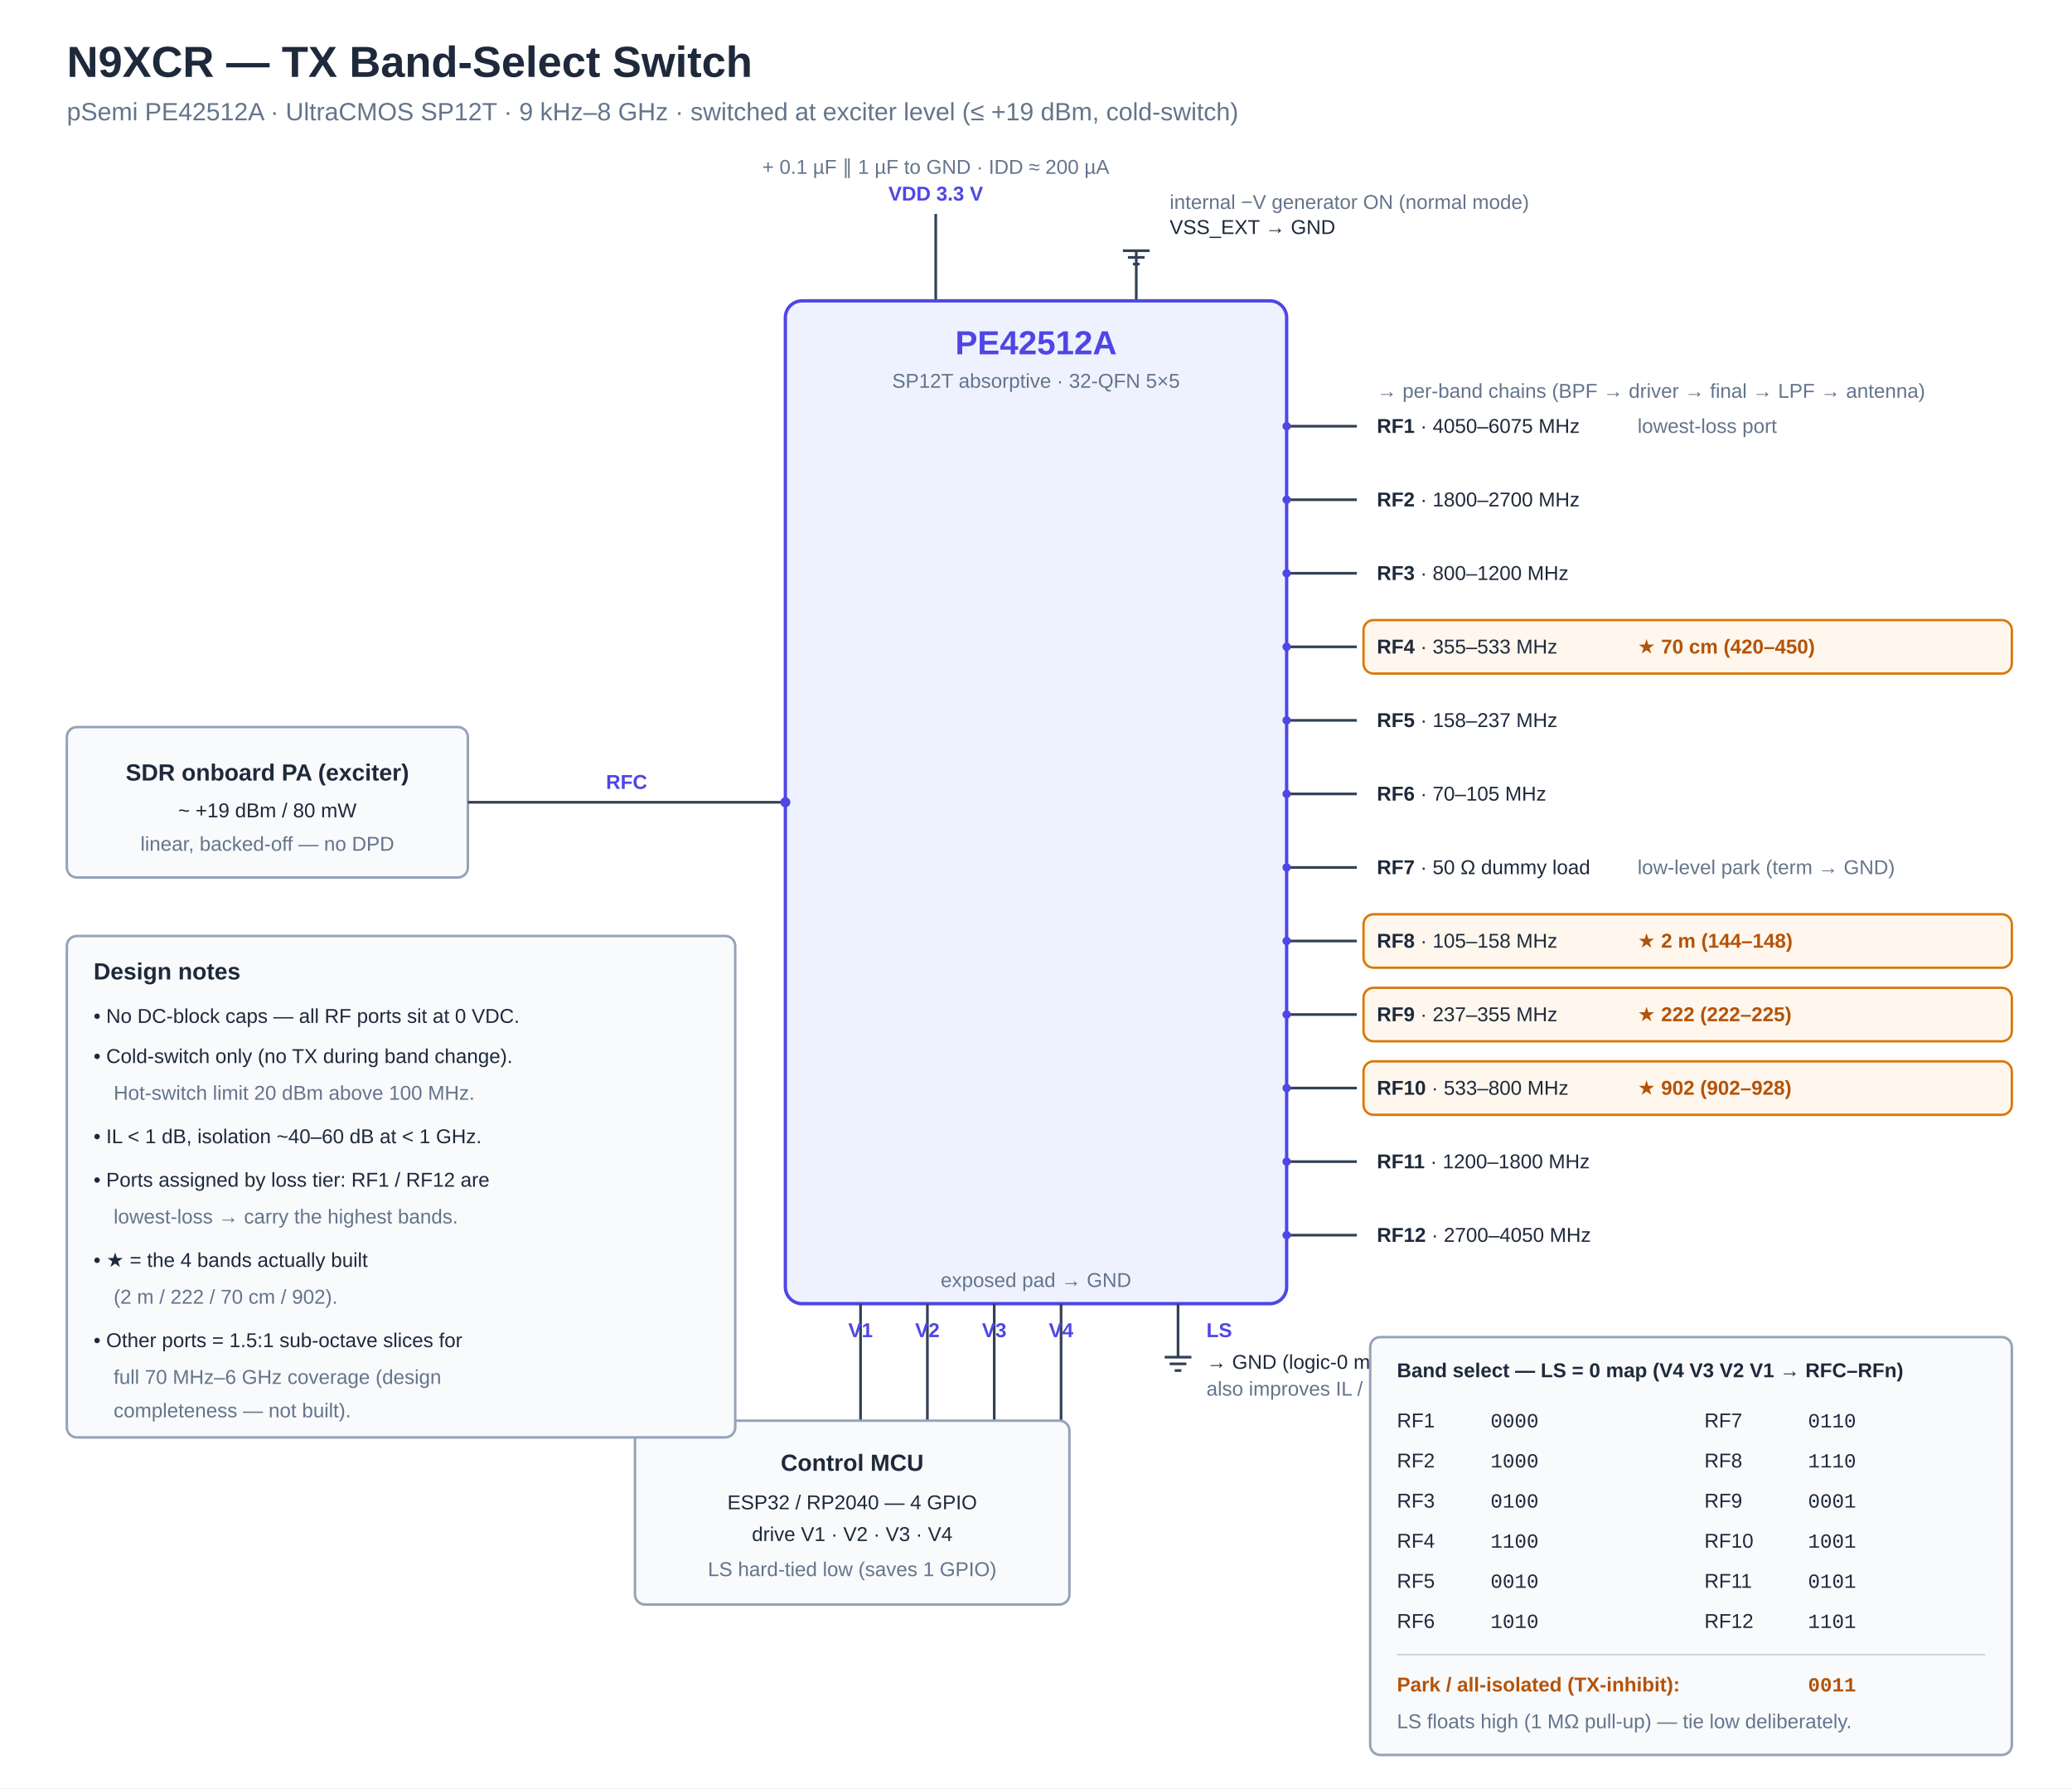
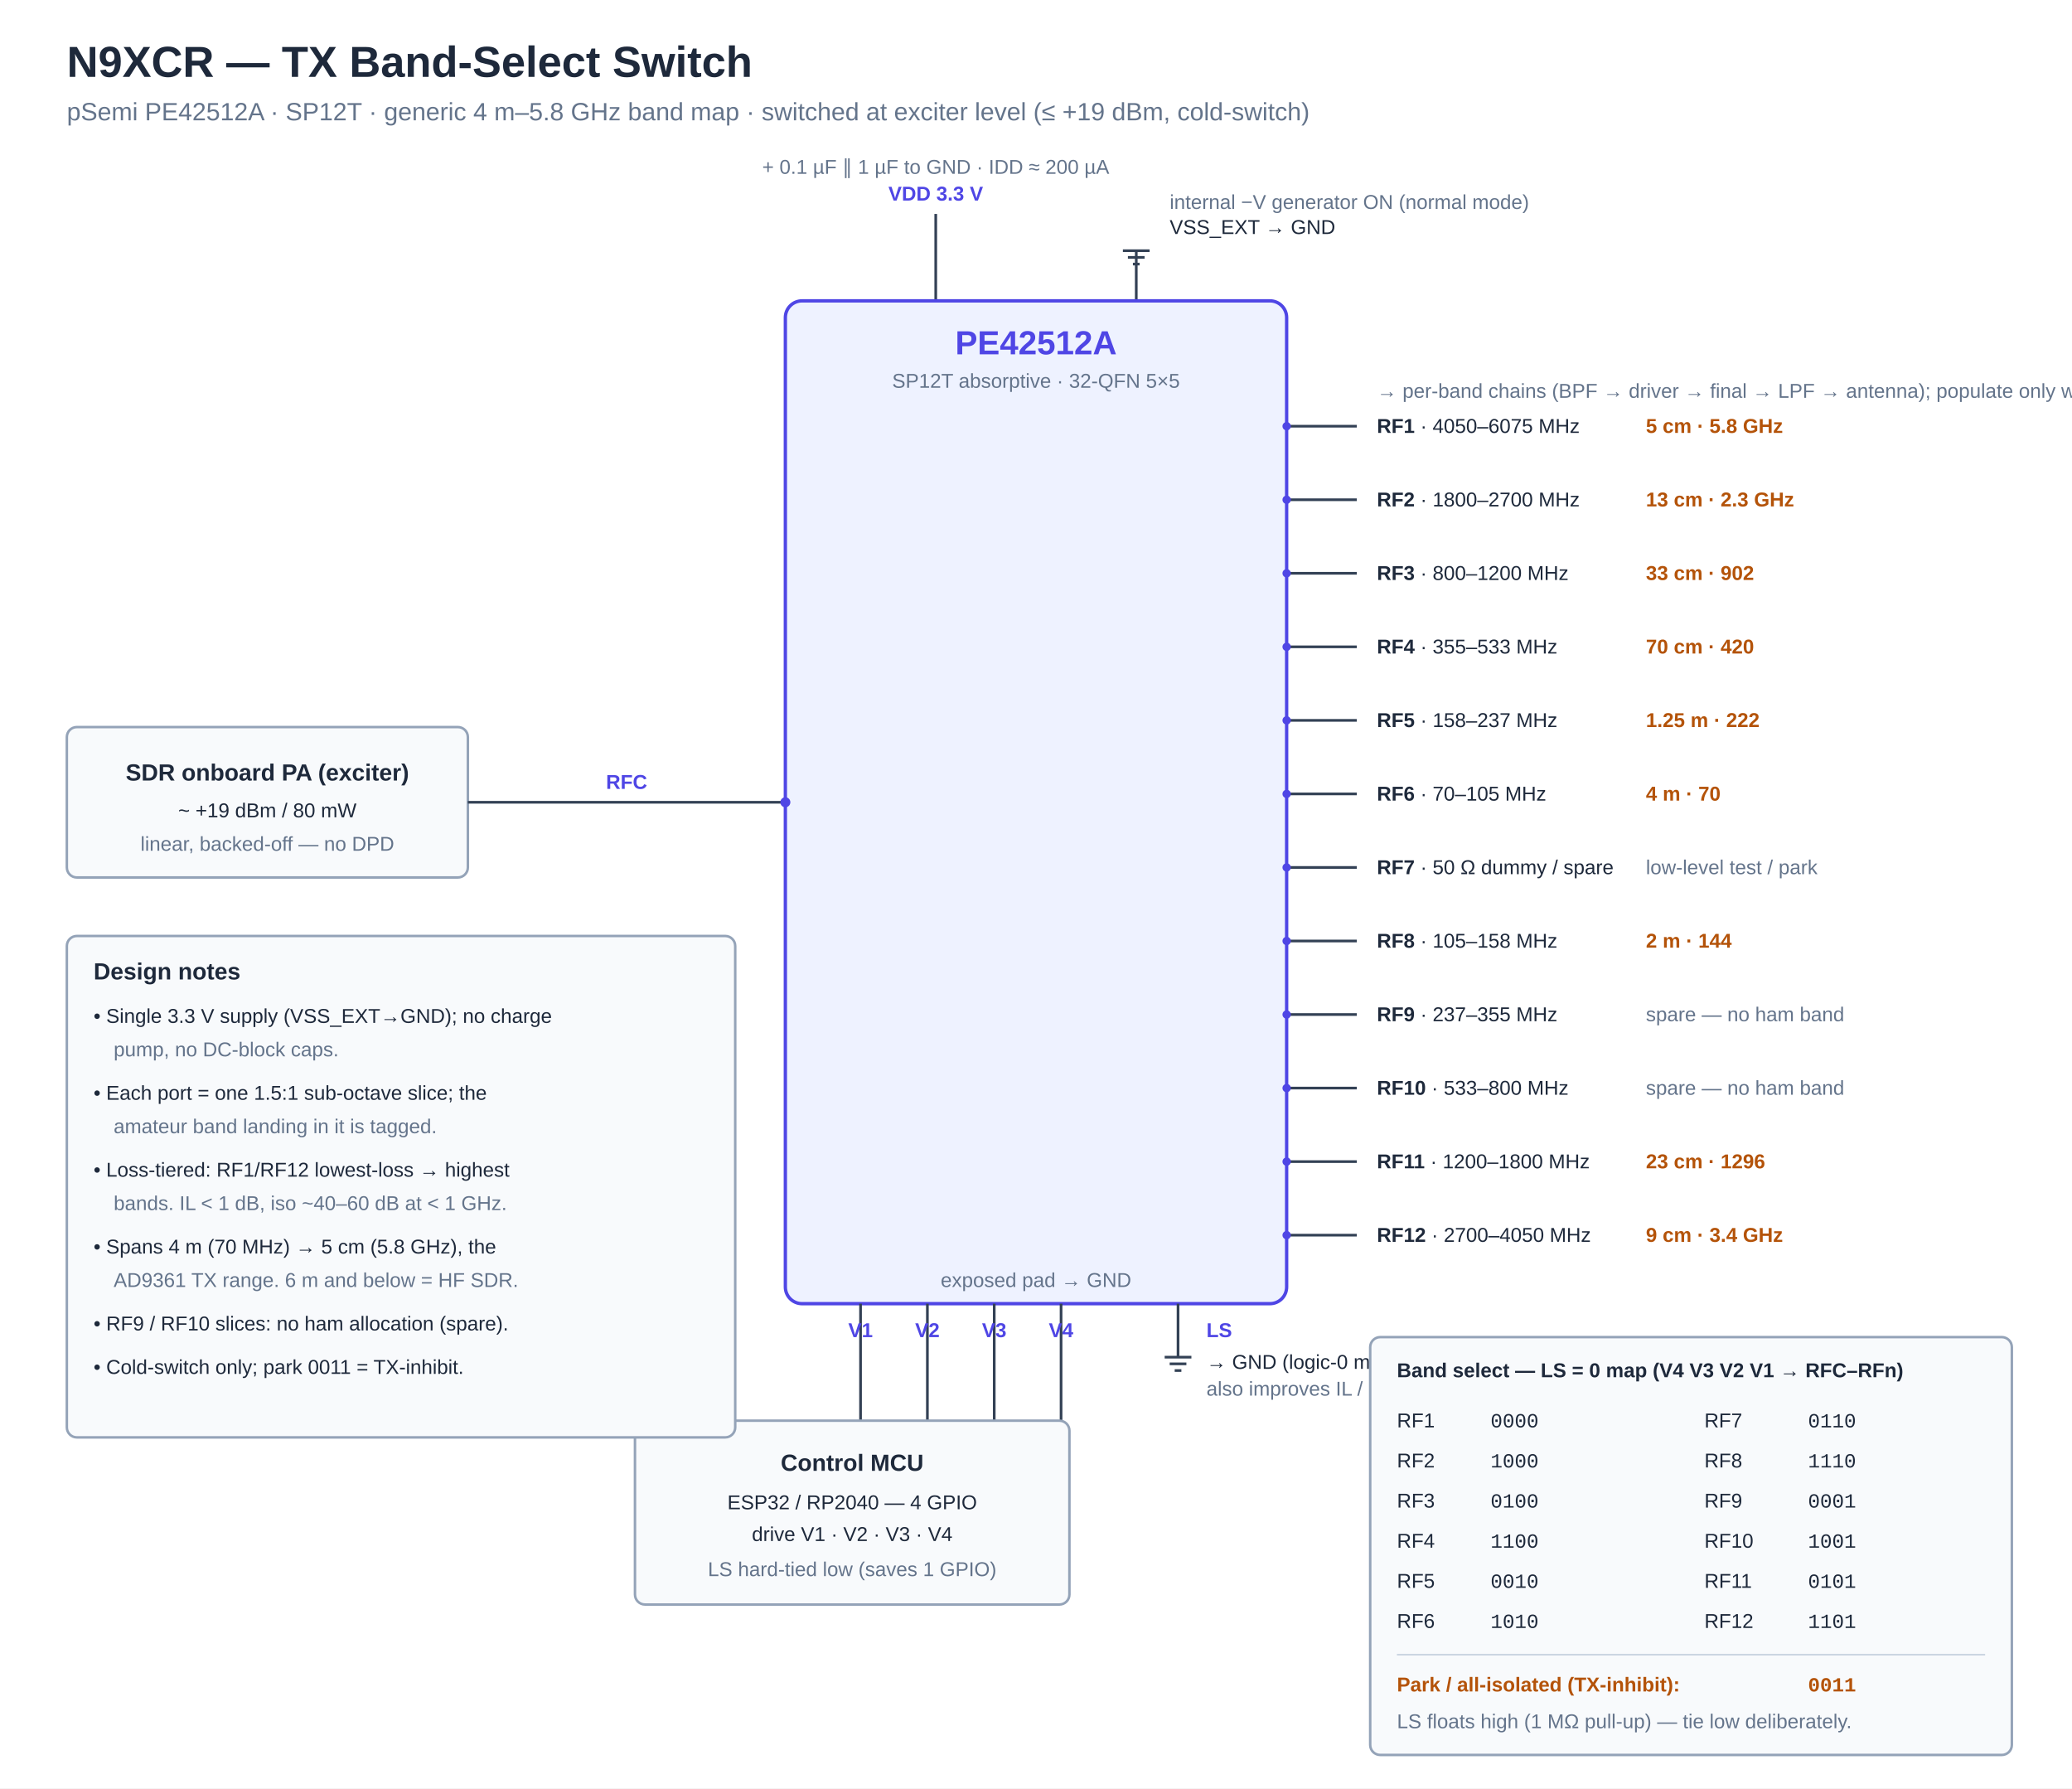
<svg xmlns="http://www.w3.org/2000/svg" viewBox="0 0 1240 1070" font-family="'Segoe UI',Arial,sans-serif">
  <style>
 .bg{fill:#ffffff}
 .chip{fill:#eef2ff;stroke:#4f46e5;stroke-width:2}
 .box{fill:#f8fafc;stroke:#94a3b8;stroke-width:1.5}
-  .live{fill:#fff7ed;stroke:#d97706;stroke-width:1.4}
 .wire{stroke:#334155;stroke-width:1.6;fill:none}
 .gnd{stroke:#334155;stroke-width:1.6;fill:none}
 .t{fill:#1e293b}
 .tb{fill:#1e293b;font-weight:600}
 .tg{fill:#64748b}
 .tm{fill:#b45309;font-weight:600}
 .ti{fill:#4f46e5;font-weight:600}
 .mono{font-family:'Consolas','Courier New',monospace}
 .s{font-size:12px}
 .m{font-size:14px}
</style>
  <rect class="bg" x="0" y="0" width="1240" height="1070" />
  <text x="40" y="46" class="tb" font-size="26">N9XCR — TX Band-Select Switch</text>
-   <text x="40" y="72" class="tg" font-size="15">pSemi PE42512A · UltraCMOS SP12T · 9 kHz–8 GHz · switched at exciter level (≤ +19 dBm, cold-switch)</text>
+   <text x="40" y="72" class="tg" font-size="15">pSemi PE42512A · SP12T · generic 4 m–5.8 GHz band map · switched at exciter level (≤ +19 dBm, cold-switch)</text>
  <path class="wire" d="M560 180 V128" />
  <text x="560" y="120" text-anchor="middle" class="ti s">VDD 3.3 V</text>
  <text x="560" y="104" text-anchor="middle" class="tg s">+ 0.1 µF ∥ 1 µF to GND · IDD ≈ 200 µA</text>
  <path class="wire" d="M680 180 V150" />
  <path class="gnd" d="M672 150 h16 M675 154 h10 M678 158 h4" />
  <text x="700" y="140" class="t s">VSS_EXT → GND</text>
  <text x="700" y="125" class="tg s">internal −V generator ON (normal mode)</text>
  <rect class="chip" x="470" y="180" width="300" height="600" rx="10" />
  <text x="620" y="212" text-anchor="middle" class="ti" font-size="20">PE42512A</text>
  <text x="620" y="232" text-anchor="middle" class="tg s">SP12T absorptive · 32-QFN 5×5</text>
  <text x="620" y="770" text-anchor="middle" class="tg s">exposed pad → GND</text>
  <rect class="box" x="40" y="435" width="240" height="90" rx="6" />
  <text x="160" y="467" text-anchor="middle" class="tb m">SDR onboard PA (exciter)</text>
  <text x="160" y="489" text-anchor="middle" class="t s">~ +19 dBm / 80 mW</text>
  <text x="160" y="509" text-anchor="middle" class="tg s">linear, backed-off — no DPD</text>
  <path class="wire" d="M280 480 H470" />
  <circle cx="470" cy="480" r="3" fill="#4f46e5" />
  <text x="375" y="472" text-anchor="middle" class="ti s">RFC</text>
-   <text x="824" y="238" class="tg s">→ per-band chains (BPF → driver → final → LPF → antenna)</text>
-   <rect class="live" x="816" y="371" width="388" height="32" rx="6" />
-   <rect class="live" x="816" y="547" width="388" height="32" rx="6" />
-   <rect class="live" x="816" y="591" width="388" height="32" rx="6" />
-   <rect class="live" x="816" y="635" width="388" height="32" rx="6" />
+   <text x="824" y="238" class="tg s">→ per-band chains (BPF → driver → final → LPF → antenna); populate only what you build</text>
  <path class="wire" d="M770 255 H812" />
  <circle cx="770" cy="255" r="2.5" fill="#4f46e5" />
  <text x="824" y="259" class="t s">
    <tspan class="tb">RF1</tspan> · 4050–6075 MHz</text>
-   <text x="980" y="259" class="tg s">lowest-loss port</text>
+   <text x="985" y="259" class="tm s">5 cm · 5.8 GHz</text>
  <path class="wire" d="M770 299 H812" />
  <circle cx="770" cy="299" r="2.5" fill="#4f46e5" />
  <text x="824" y="303" class="t s">
    <tspan class="tb">RF2</tspan> · 1800–2700 MHz</text>
+   <text x="985" y="303" class="tm s">13 cm · 2.3 GHz</text>
  <path class="wire" d="M770 343 H812" />
  <circle cx="770" cy="343" r="2.5" fill="#4f46e5" />
  <text x="824" y="347" class="t s">
    <tspan class="tb">RF3</tspan> · 800–1200 MHz</text>
+   <text x="985" y="347" class="tm s">33 cm · 902</text>
  <path class="wire" d="M770 387 H812" />
  <circle cx="770" cy="387" r="2.5" fill="#4f46e5" />
  <text x="824" y="391" class="t s">
    <tspan class="tb">RF4</tspan> · 355–533 MHz</text>
-   <text x="980" y="391" class="tm s">★ 70 cm (420–450)</text>
+   <text x="985" y="391" class="tm s">70 cm · 420</text>
  <path class="wire" d="M770 431 H812" />
  <circle cx="770" cy="431" r="2.5" fill="#4f46e5" />
  <text x="824" y="435" class="t s">
    <tspan class="tb">RF5</tspan> · 158–237 MHz</text>
+   <text x="985" y="435" class="tm s">1.25 m · 222</text>
  <path class="wire" d="M770 475 H812" />
  <circle cx="770" cy="475" r="2.5" fill="#4f46e5" />
  <text x="824" y="479" class="t s">
    <tspan class="tb">RF6</tspan> · 70–105 MHz</text>
+   <text x="985" y="479" class="tm s">4 m · 70</text>
  <path class="wire" d="M770 519 H812" />
  <circle cx="770" cy="519" r="2.5" fill="#4f46e5" />
  <text x="824" y="523" class="t s">
-     <tspan class="tb">RF7</tspan> · 50 Ω dummy load</text>
-   <text x="980" y="523" class="tg s">low-level park (term → GND)</text>
+     <tspan class="tb">RF7</tspan> · 50 Ω dummy / spare</text>
+   <text x="985" y="523" class="tg s">low-level test / park</text>
  <path class="wire" d="M770 563 H812" />
  <circle cx="770" cy="563" r="2.5" fill="#4f46e5" />
  <text x="824" y="567" class="t s">
    <tspan class="tb">RF8</tspan> · 105–158 MHz</text>
-   <text x="980" y="567" class="tm s">★ 2 m (144–148)</text>
+   <text x="985" y="567" class="tm s">2 m · 144</text>
  <path class="wire" d="M770 607 H812" />
  <circle cx="770" cy="607" r="2.5" fill="#4f46e5" />
  <text x="824" y="611" class="t s">
    <tspan class="tb">RF9</tspan> · 237–355 MHz</text>
-   <text x="980" y="611" class="tm s">★ 222 (222–225)</text>
+   <text x="985" y="611" class="tg s">spare — no ham band</text>
  <path class="wire" d="M770 651 H812" />
  <circle cx="770" cy="651" r="2.5" fill="#4f46e5" />
  <text x="824" y="655" class="t s">
    <tspan class="tb">RF10</tspan> · 533–800 MHz</text>
-   <text x="980" y="655" class="tm s">★ 902 (902–928)</text>
+   <text x="985" y="655" class="tg s">spare — no ham band</text>
  <path class="wire" d="M770 695 H812" />
  <circle cx="770" cy="695" r="2.5" fill="#4f46e5" />
  <text x="824" y="699" class="t s">
    <tspan class="tb">RF11</tspan> · 1200–1800 MHz</text>
+   <text x="985" y="699" class="tm s">23 cm · 1296</text>
  <path class="wire" d="M770 739 H812" />
  <circle cx="770" cy="739" r="2.5" fill="#4f46e5" />
  <text x="824" y="743" class="t s">
    <tspan class="tb">RF12</tspan> · 2700–4050 MHz</text>
+   <text x="985" y="743" class="tm s">9 cm · 3.4 GHz</text>
  <path class="wire" d="M515 780 V850" />
  <path class="wire" d="M555 780 V850" />
  <path class="wire" d="M595 780 V850" />
  <path class="wire" d="M635 780 V850" />
  <text x="515" y="800" text-anchor="middle" class="ti s">V1</text>
  <text x="555" y="800" text-anchor="middle" class="ti s">V2</text>
  <text x="595" y="800" text-anchor="middle" class="ti s">V3</text>
  <text x="635" y="800" text-anchor="middle" class="ti s">V4</text>
  <path class="wire" d="M705 780 V812" />
  <path class="gnd" d="M697 812 h16 M700 816 h10 M703 820 h4" />
  <text x="722" y="800" class="ti s">LS</text>
  <text x="722" y="819" class="t s">→ GND (logic-0 map)</text>
  <text x="722" y="835" class="tg s">also improves IL / isolation</text>
  <rect class="box" x="380" y="850" width="260" height="110" rx="6" />
  <text x="510" y="880" text-anchor="middle" class="tb m">Control MCU</text>
  <text x="510" y="903" text-anchor="middle" class="t s">ESP32 / RP2040 — 4 GPIO</text>
  <text x="510" y="922" text-anchor="middle" class="t s">drive V1 · V2 · V3 · V4</text>
  <text x="510" y="943" text-anchor="middle" class="tg s">LS hard-tied low (saves 1 GPIO)</text>
  <rect class="box" x="820" y="800" width="384" height="250" rx="6" />
  <text x="836" y="824" class="tb s">Band select — LS = 0 map  (V4 V3 V2 V1 → RFC–RFn)</text>
  <text x="836" y="854" class="t s">RF1</text>
  <text x="892" y="854" class="t s mono">0000</text>
  <text x="836" y="878" class="t s">RF2</text>
  <text x="892" y="878" class="t s mono">1000</text>
  <text x="836" y="902" class="t s">RF3</text>
  <text x="892" y="902" class="t s mono">0100</text>
  <text x="836" y="926" class="t s">RF4</text>
  <text x="892" y="926" class="t s mono">1100</text>
  <text x="836" y="950" class="t s">RF5</text>
  <text x="892" y="950" class="t s mono">0010</text>
  <text x="836" y="974" class="t s">RF6</text>
  <text x="892" y="974" class="t s mono">1010</text>
  <text x="1020" y="854" class="t s">RF7</text>
  <text x="1082" y="854" class="t s mono">0110</text>
  <text x="1020" y="878" class="t s">RF8</text>
  <text x="1082" y="878" class="t s mono">1110</text>
  <text x="1020" y="902" class="t s">RF9</text>
  <text x="1082" y="902" class="t s mono">0001</text>
  <text x="1020" y="926" class="t s">RF10</text>
  <text x="1082" y="926" class="t s mono">1001</text>
  <text x="1020" y="950" class="t s">RF11</text>
  <text x="1082" y="950" class="t s mono">0101</text>
  <text x="1020" y="974" class="t s">RF12</text>
  <text x="1082" y="974" class="t s mono">1101</text>
  <line x1="836" y1="990" x2="1188" y2="990" stroke="#cbd5e1" stroke-width="1" />
  <text x="836" y="1012" class="tm s">Park / all-isolated (TX-inhibit):</text>
  <text x="1082" y="1012" class="tm s mono">0011</text>
  <text x="836" y="1034" class="tg s">LS floats high (1 MΩ pull-up) — tie low deliberately.</text>
  <rect class="box" x="40" y="560" width="400" height="300" rx="6" />
  <text x="56" y="586" class="tb m">Design notes</text>
-   <text x="56" y="612" class="t s">• No DC-block caps — all RF ports sit at 0 VDC.</text>
-   <text x="56" y="636" class="t s">• Cold-switch only (no TX during band change).</text>
-   <text x="68" y="658" class="tg s">Hot-switch limit 20 dBm above 100 MHz.</text>
-   <text x="56" y="684" class="t s">• IL &lt; 1 dB, isolation ~40–60 dB at &lt; 1 GHz.</text>
-   <text x="56" y="710" class="t s">• Ports assigned by loss tier: RF1 / RF12 are</text>
-   <text x="68" y="732" class="tg s">lowest-loss → carry the highest bands.</text>
-   <text x="56" y="758" class="t s">• ★ = the 4 bands actually built</text>
-   <text x="68" y="780" class="tg s">(2 m / 222 / 70 cm / 902).</text>
-   <text x="56" y="806" class="t s">• Other ports = 1.5:1 sub-octave slices for</text>
-   <text x="68" y="828" class="tg s">full 70 MHz–6 GHz coverage (design</text>
-   <text x="68" y="848" class="tg s">completeness — not built).</text>
+   <text x="56" y="612" class="t s">• Single 3.3 V supply (VSS_EXT→GND); no charge</text>
+   <text x="68" y="632" class="tg s">pump, no DC-block caps.</text>
+   <text x="56" y="658" class="t s">• Each port = one 1.5:1 sub-octave slice; the</text>
+   <text x="68" y="678" class="tg s">amateur band landing in it is tagged.</text>
+   <text x="56" y="704" class="t s">• Loss-tiered: RF1/RF12 lowest-loss → highest</text>
+   <text x="68" y="724" class="tg s">bands. IL &lt; 1 dB, iso ~40–60 dB at &lt; 1 GHz.</text>
+   <text x="56" y="750" class="t s">• Spans 4 m (70 MHz) → 5 cm (5.8 GHz), the</text>
+   <text x="68" y="770" class="tg s">AD9361 TX range. 6 m and below = HF SDR.</text>
+   <text x="56" y="796" class="t s">• RF9 / RF10 slices: no ham allocation (spare).</text>
+   <text x="56" y="822" class="t s">• Cold-switch only; park 0011 = TX-inhibit.</text>
</svg>
